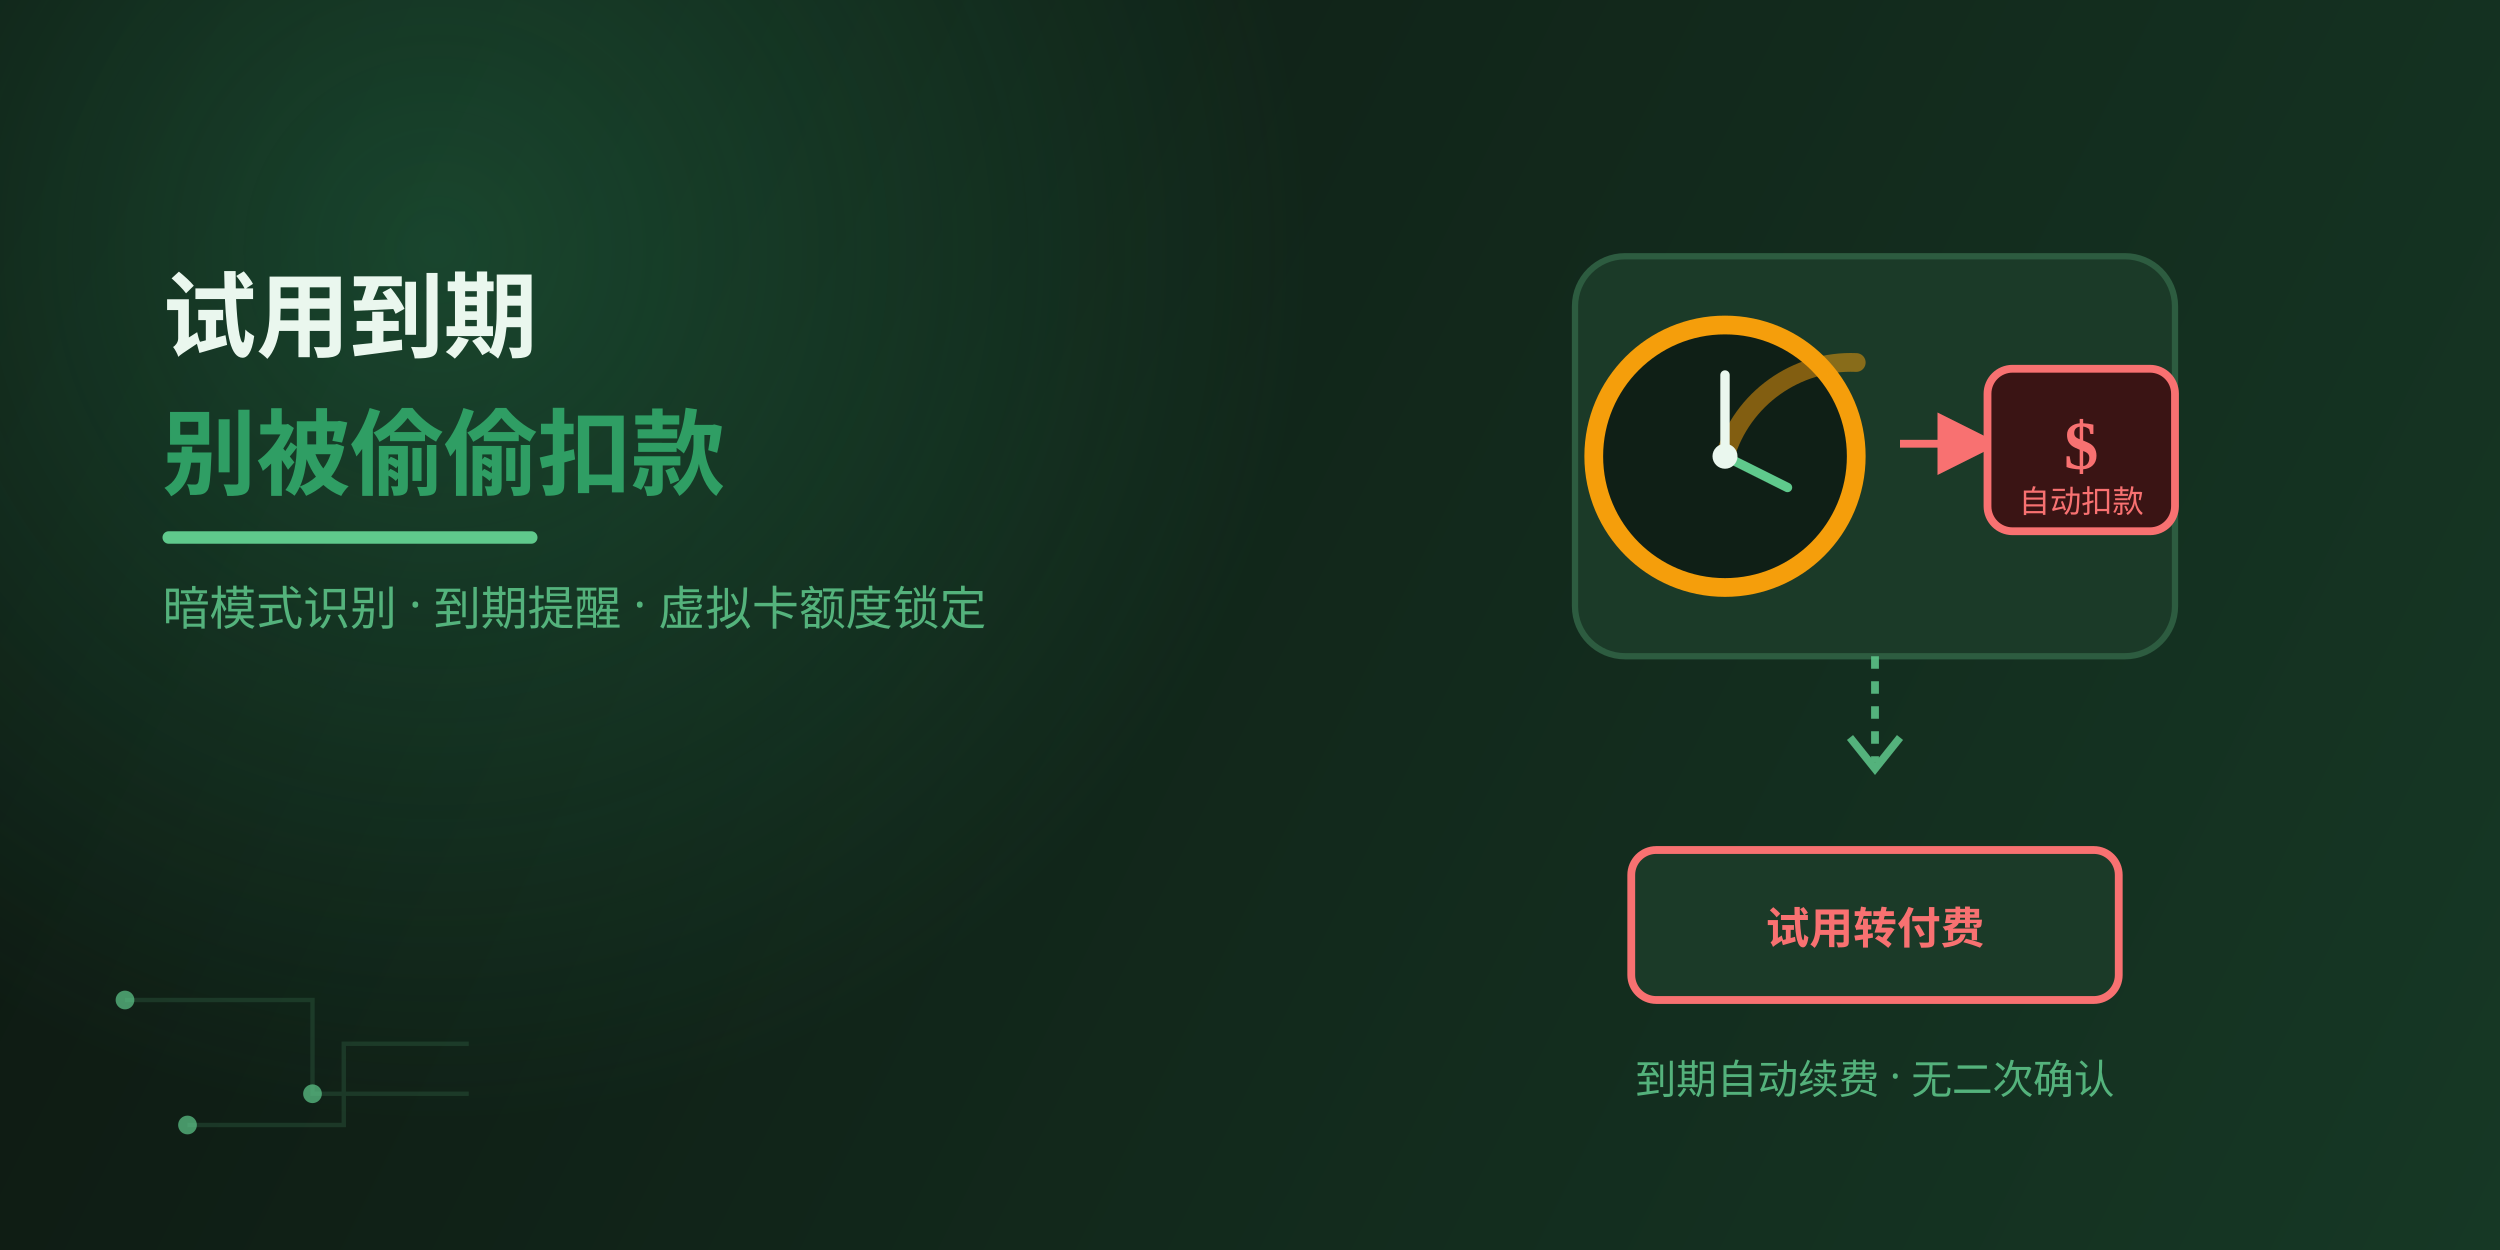
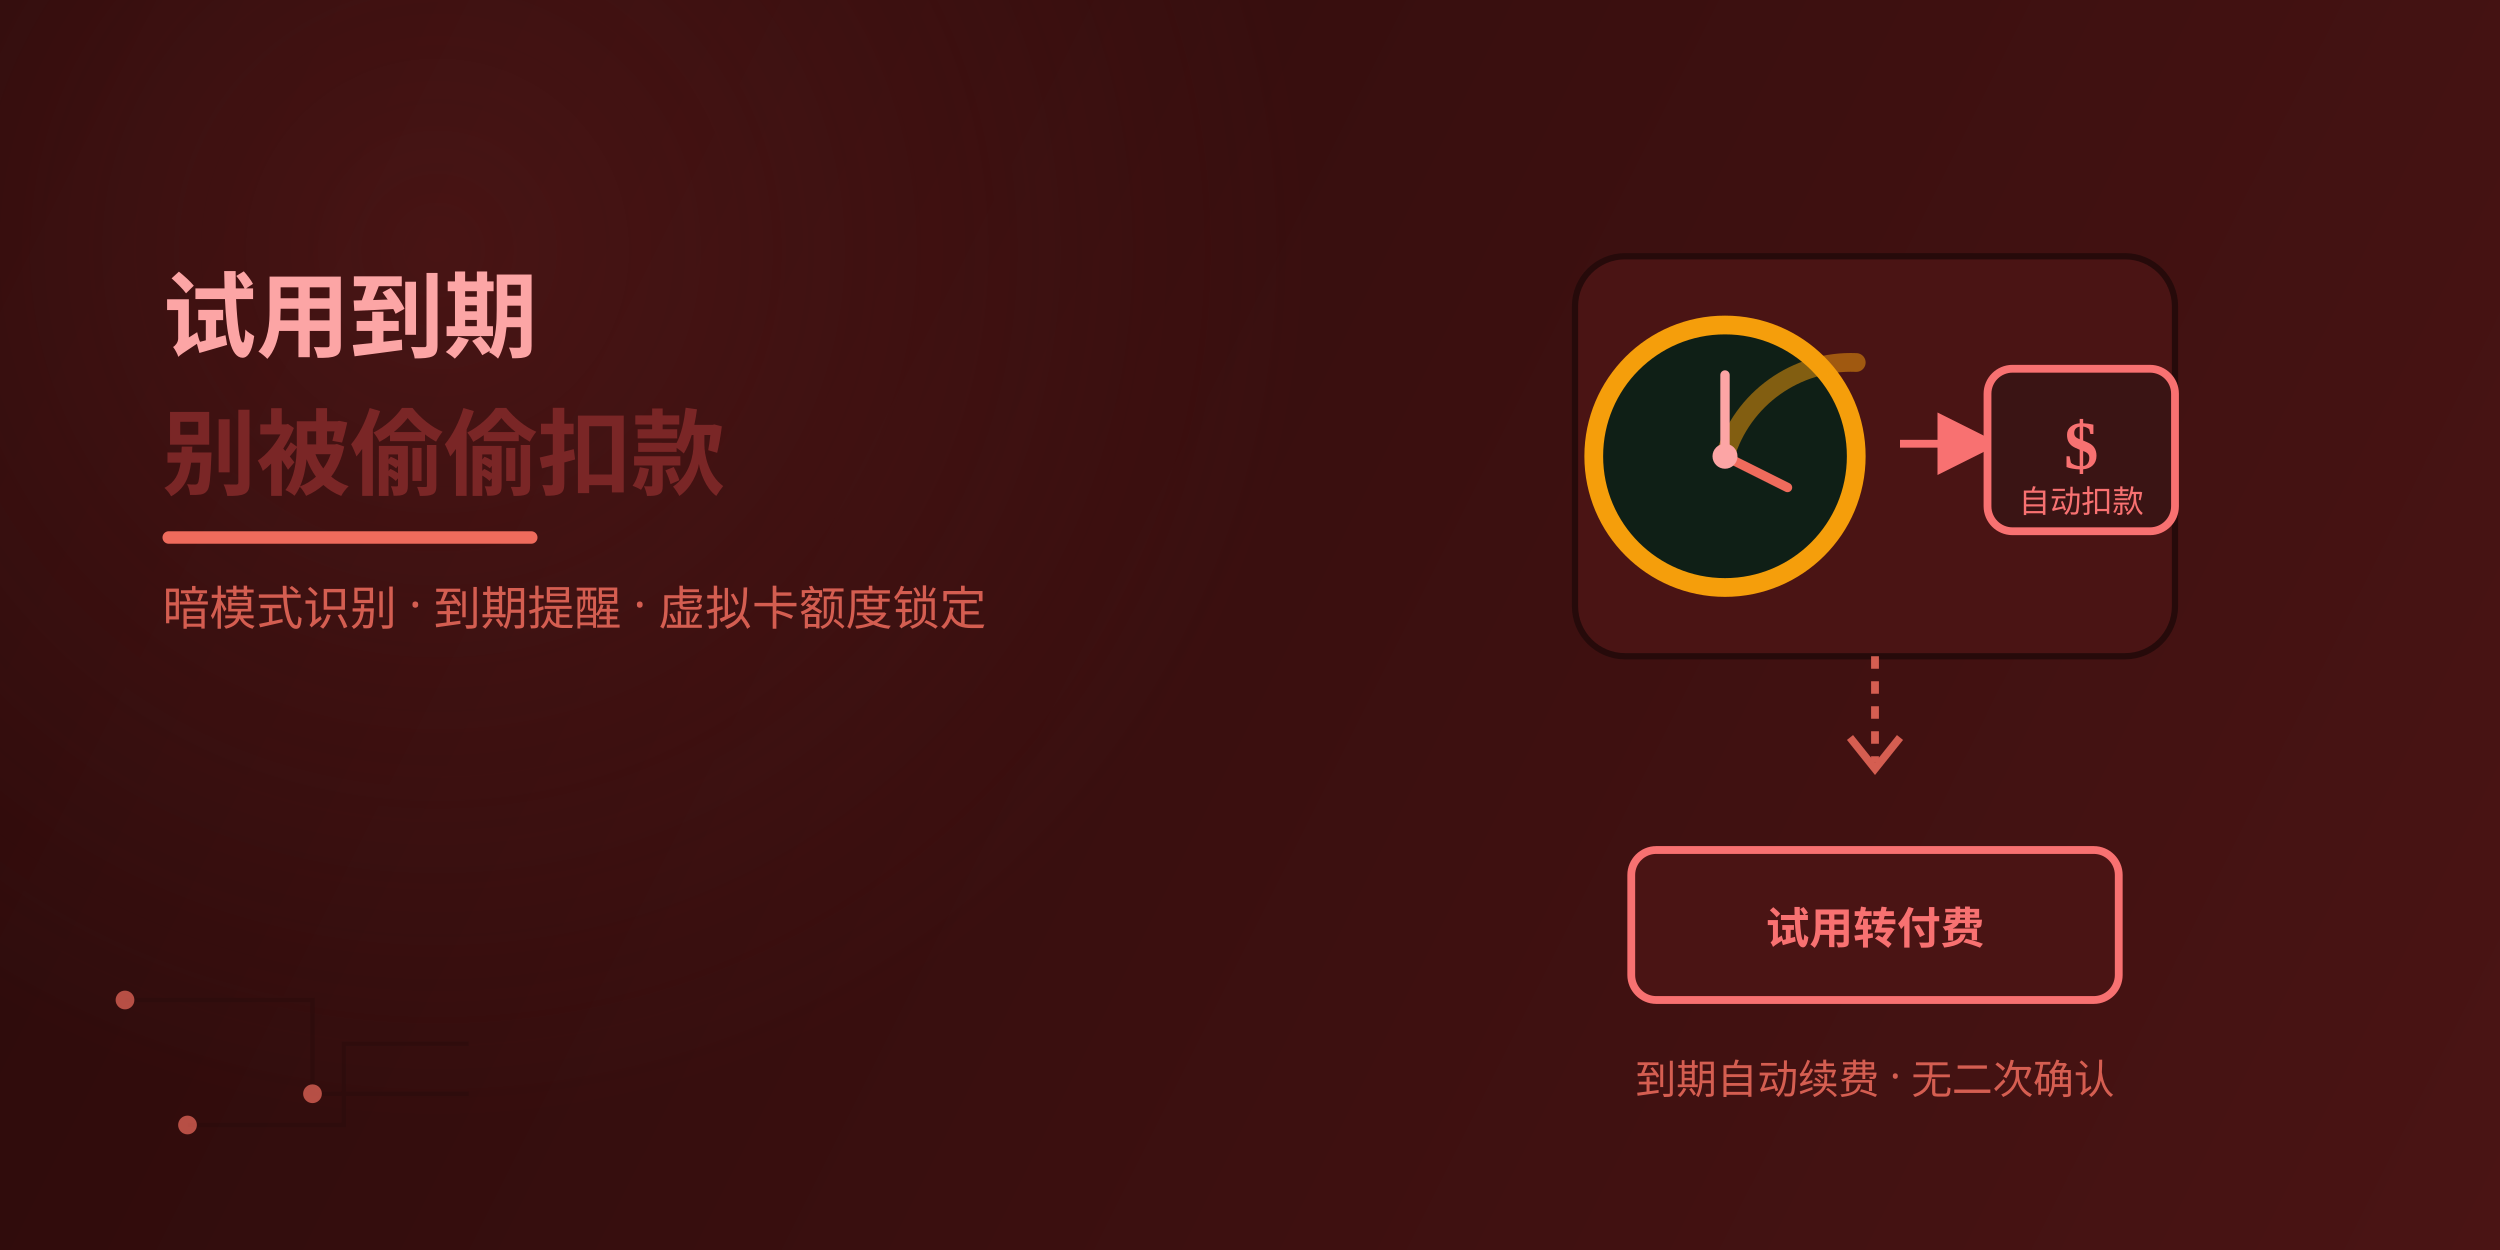
<svg xmlns="http://www.w3.org/2000/svg" viewBox="0 0 800 400" role="img" aria-label="免费试用到自动续费陷阱：AI 订阅续费防坑封面图">
  <defs>
    <linearGradient id="bgGradFtt" x1="0" y1="0" x2="800" y2="400" gradientUnits="userSpaceOnUse">
-       <stop offset="0" stop-color="#0d1610" />
-       <stop offset="1" stop-color="#163825" />
+       <stop offset="0" stop-color="#2a0a0a" />
+       <stop offset="1" stop-color="#4a1414" />
    </linearGradient>
    <radialGradient id="glowFtt" cx="140" cy="80" r="280" gradientUnits="userSpaceOnUse">
-       <stop offset="0" stop-color="#2f9e64" stop-opacity="0.32" />
-       <stop offset="1" stop-color="#2f9e64" stop-opacity="0" />
+       <stop offset="0" stop-color="#7a2626" stop-opacity="0.32" />
+       <stop offset="1" stop-color="#7a2626" stop-opacity="0" />
    </radialGradient>
  </defs>
  <rect width="800" height="400" fill="url(#bgGradFtt)" />
  <rect width="800" height="400" fill="url(#glowFtt)" />
-   <g stroke="#2d5c40" stroke-width="1.4" opacity="0.4" fill="none">
+   <g stroke="#260a0a" stroke-width="1.4" opacity="0.4" fill="none">
    <path d="M40 320 h60 v30 h50" />
    <path d="M60 360 h50 v-26 h40" />
  </g>
-   <g fill="#5fc98c" opacity="0.7">
+   <g fill="#ef6b5c" opacity="0.7">
    <circle cx="40" cy="320" r="3" />
    <circle cx="100" cy="350" r="3" />
    <circle cx="60" cy="360" r="3" />
  </g>
-   <text x="52" y="112" font-family="'PingFang SC','Microsoft YaHei',sans-serif" font-size="30" font-weight="700" fill="#eaf7ee">试用到期</text>
-   <text x="52" y="156" font-family="'PingFang SC','Microsoft YaHei',sans-serif" font-size="30" font-weight="700" fill="#2f9e64">别被偷偷扣款</text>
-   <rect x="52" y="170" width="120" height="4" rx="2" fill="#5fc98c" />
-   <text x="52" y="200" font-family="'PingFang SC','Microsoft YaHei',sans-serif" font-size="15" font-weight="400" fill="#5fc98c" opacity="0.85">暗模式识别 · 到期提醒 · 虚拟卡额度锁定</text>
+   <text x="52" y="112" font-family="'PingFang SC','Microsoft YaHei',sans-serif" font-size="30" font-weight="700" fill="#fca5a5">试用到期</text>
+   <text x="52" y="156" font-family="'PingFang SC','Microsoft YaHei',sans-serif" font-size="30" font-weight="700" fill="#7a2626">别被偷偷扣款</text>
+   <rect x="52" y="170" width="120" height="4" rx="2" fill="#ef6b5c" />
+   <text x="52" y="200" font-family="'PingFang SC','Microsoft YaHei',sans-serif" font-size="15" font-weight="400" fill="#ef6b5c" opacity="0.85">暗模式识别 · 到期提醒 · 虚拟卡额度锁定</text>
  <g transform="translate(600,146)">
-     <rect x="-96" y="-64" width="192" height="128" rx="16" fill="#1b3a28" stroke="#2d5c40" stroke-width="2" />
+     <rect x="-96" y="-64" width="192" height="128" rx="16" fill="#4a1414" stroke="#260a0a" stroke-width="2" />
    <circle cx="-48" cy="0" r="42" fill="#0f1f16" stroke="#f59e0b" stroke-width="6" />
    <path d="M-48 0 A42 42 0 0 1 -6 -30" fill="none" stroke="#f59e0b" stroke-width="6" stroke-linecap="round" opacity="0.5" />
-     <line x1="-48" y1="0" x2="-48" y2="-26" stroke="#eaf7ee" stroke-width="3" stroke-linecap="round" />
-     <line x1="-48" y1="0" x2="-28" y2="10" stroke="#5fc98c" stroke-width="3" stroke-linecap="round" />
-     <circle cx="-48" cy="0" r="4" fill="#eaf7ee" />
+     <line x1="-48" y1="0" x2="-48" y2="-26" stroke="#fca5a5" stroke-width="3" stroke-linecap="round" />
+     <line x1="-48" y1="0" x2="-28" y2="10" stroke="#ef6b5c" stroke-width="3" stroke-linecap="round" />
+     <circle cx="-48" cy="0" r="4" fill="#fca5a5" />
    <path d="M8 -4 h22" stroke="#f87171" stroke-width="2.5" marker-end="url(#arrowTrial)" />
    <rect x="36" y="-28" width="60" height="52" rx="8" fill="#3a1414" stroke="#f87171" stroke-width="2.5" />
    <text x="66" y="4" text-anchor="middle" font-size="22" font-weight="700" fill="#f87171">$</text>
    <text x="66" y="18" text-anchor="middle" font-family="'PingFang SC','Microsoft YaHei',sans-serif" font-size="10" fill="#f87171">自动扣款</text>
  </g>
  <defs>
    <marker id="arrowTrial" markerWidth="8" markerHeight="8" refX="4" refY="4" orient="auto">
      <path d="M0 0 L8 4 L0 8 Z" fill="#f87171" />
    </marker>
  </defs>
-   <g stroke="#5fc98c" stroke-width="2.5" fill="none" opacity="0.85">
+   <g stroke="#ef6b5c" stroke-width="2.5" fill="none" opacity="0.85">
    <path d="M600 210 v34" stroke-dasharray="4 4" />
    <path d="M592 236 l8 10 l8 -10" fill="none" />
  </g>
  <g transform="translate(600,296)">
-     <rect x="-78" y="-24" width="156" height="48" rx="8" fill="#1b3a28" stroke="#f87171" stroke-width="2.5" />
+     <rect x="-78" y="-24" width="156" height="48" rx="8" fill="#4a1414" stroke="#f87171" stroke-width="2.5" />
    <text x="0" y="6" text-anchor="middle" font-family="'PingFang SC','Microsoft YaHei',sans-serif" font-size="14" fill="#f87171" font-weight="700">试用转付费</text>
  </g>
-   <text x="600" y="350" text-anchor="middle" font-family="'PingFang SC','Microsoft YaHei',sans-serif" font-size="13" fill="#5fc98c" opacity="0.85">到期自动续费 · 无二次确认</text>
+   <text x="600" y="350" text-anchor="middle" font-family="'PingFang SC','Microsoft YaHei',sans-serif" font-size="13" fill="#ef6b5c" opacity="0.85">到期自动续费 · 无二次确认</text>
</svg>
